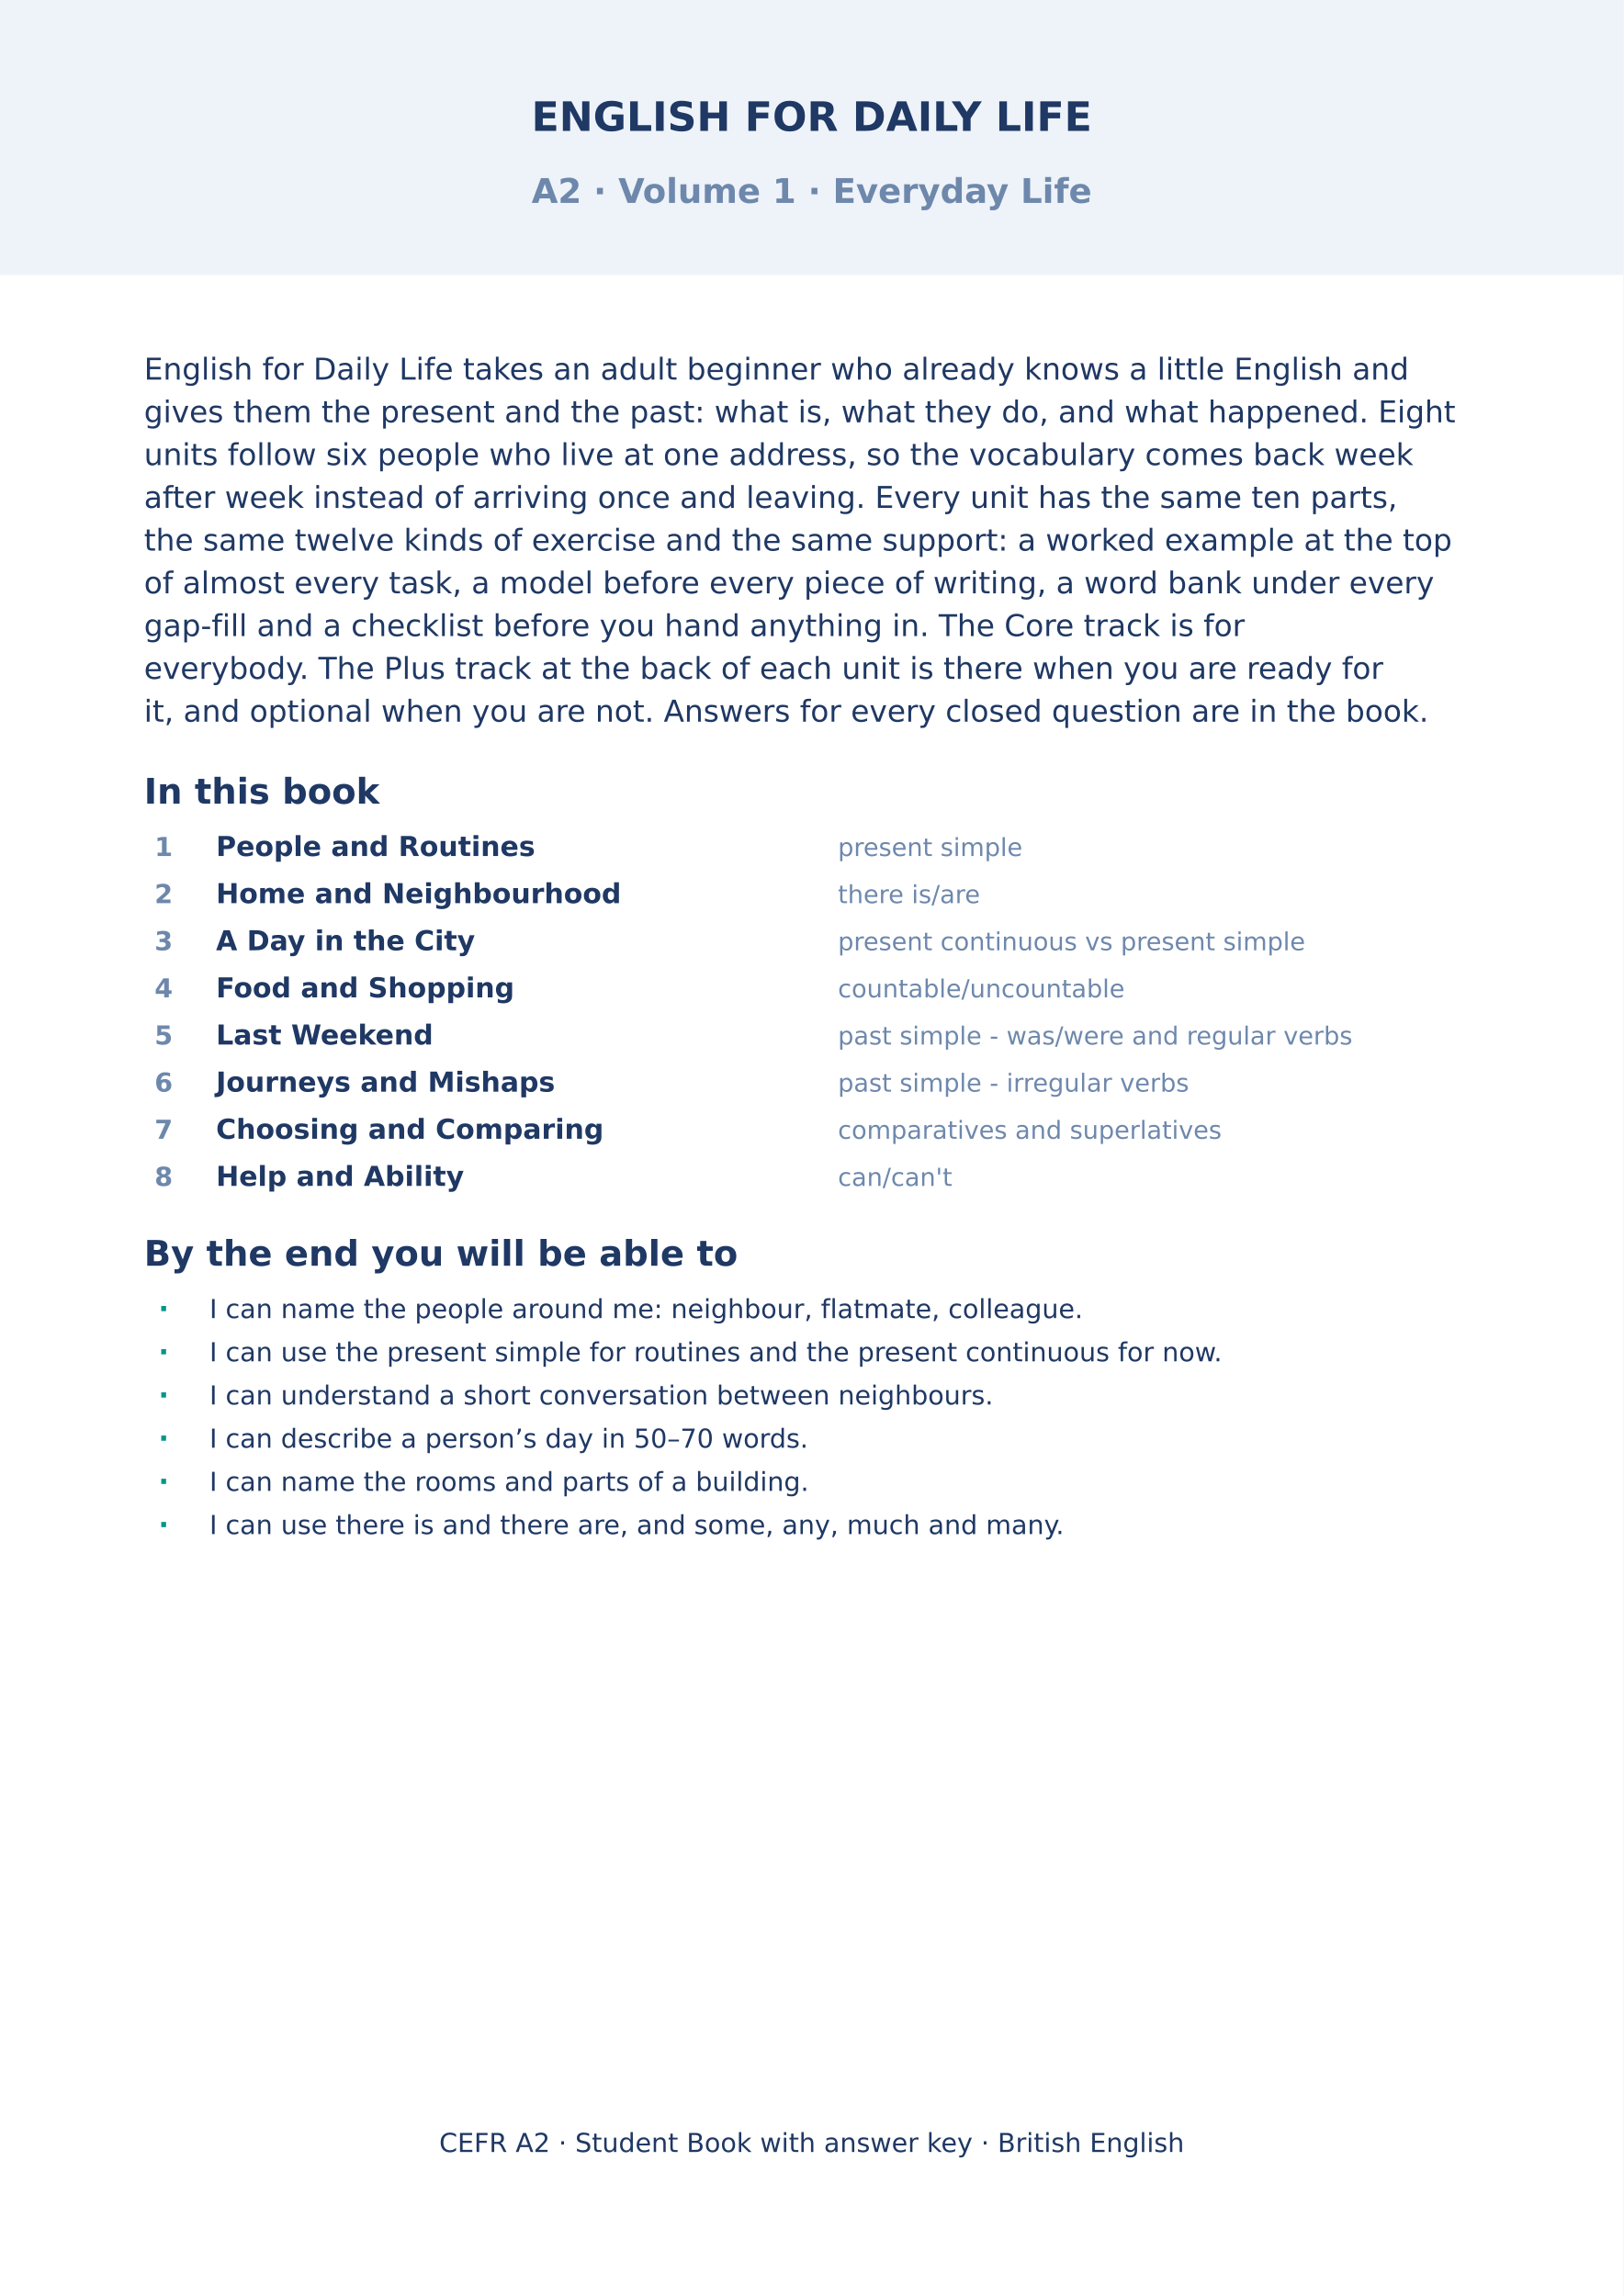
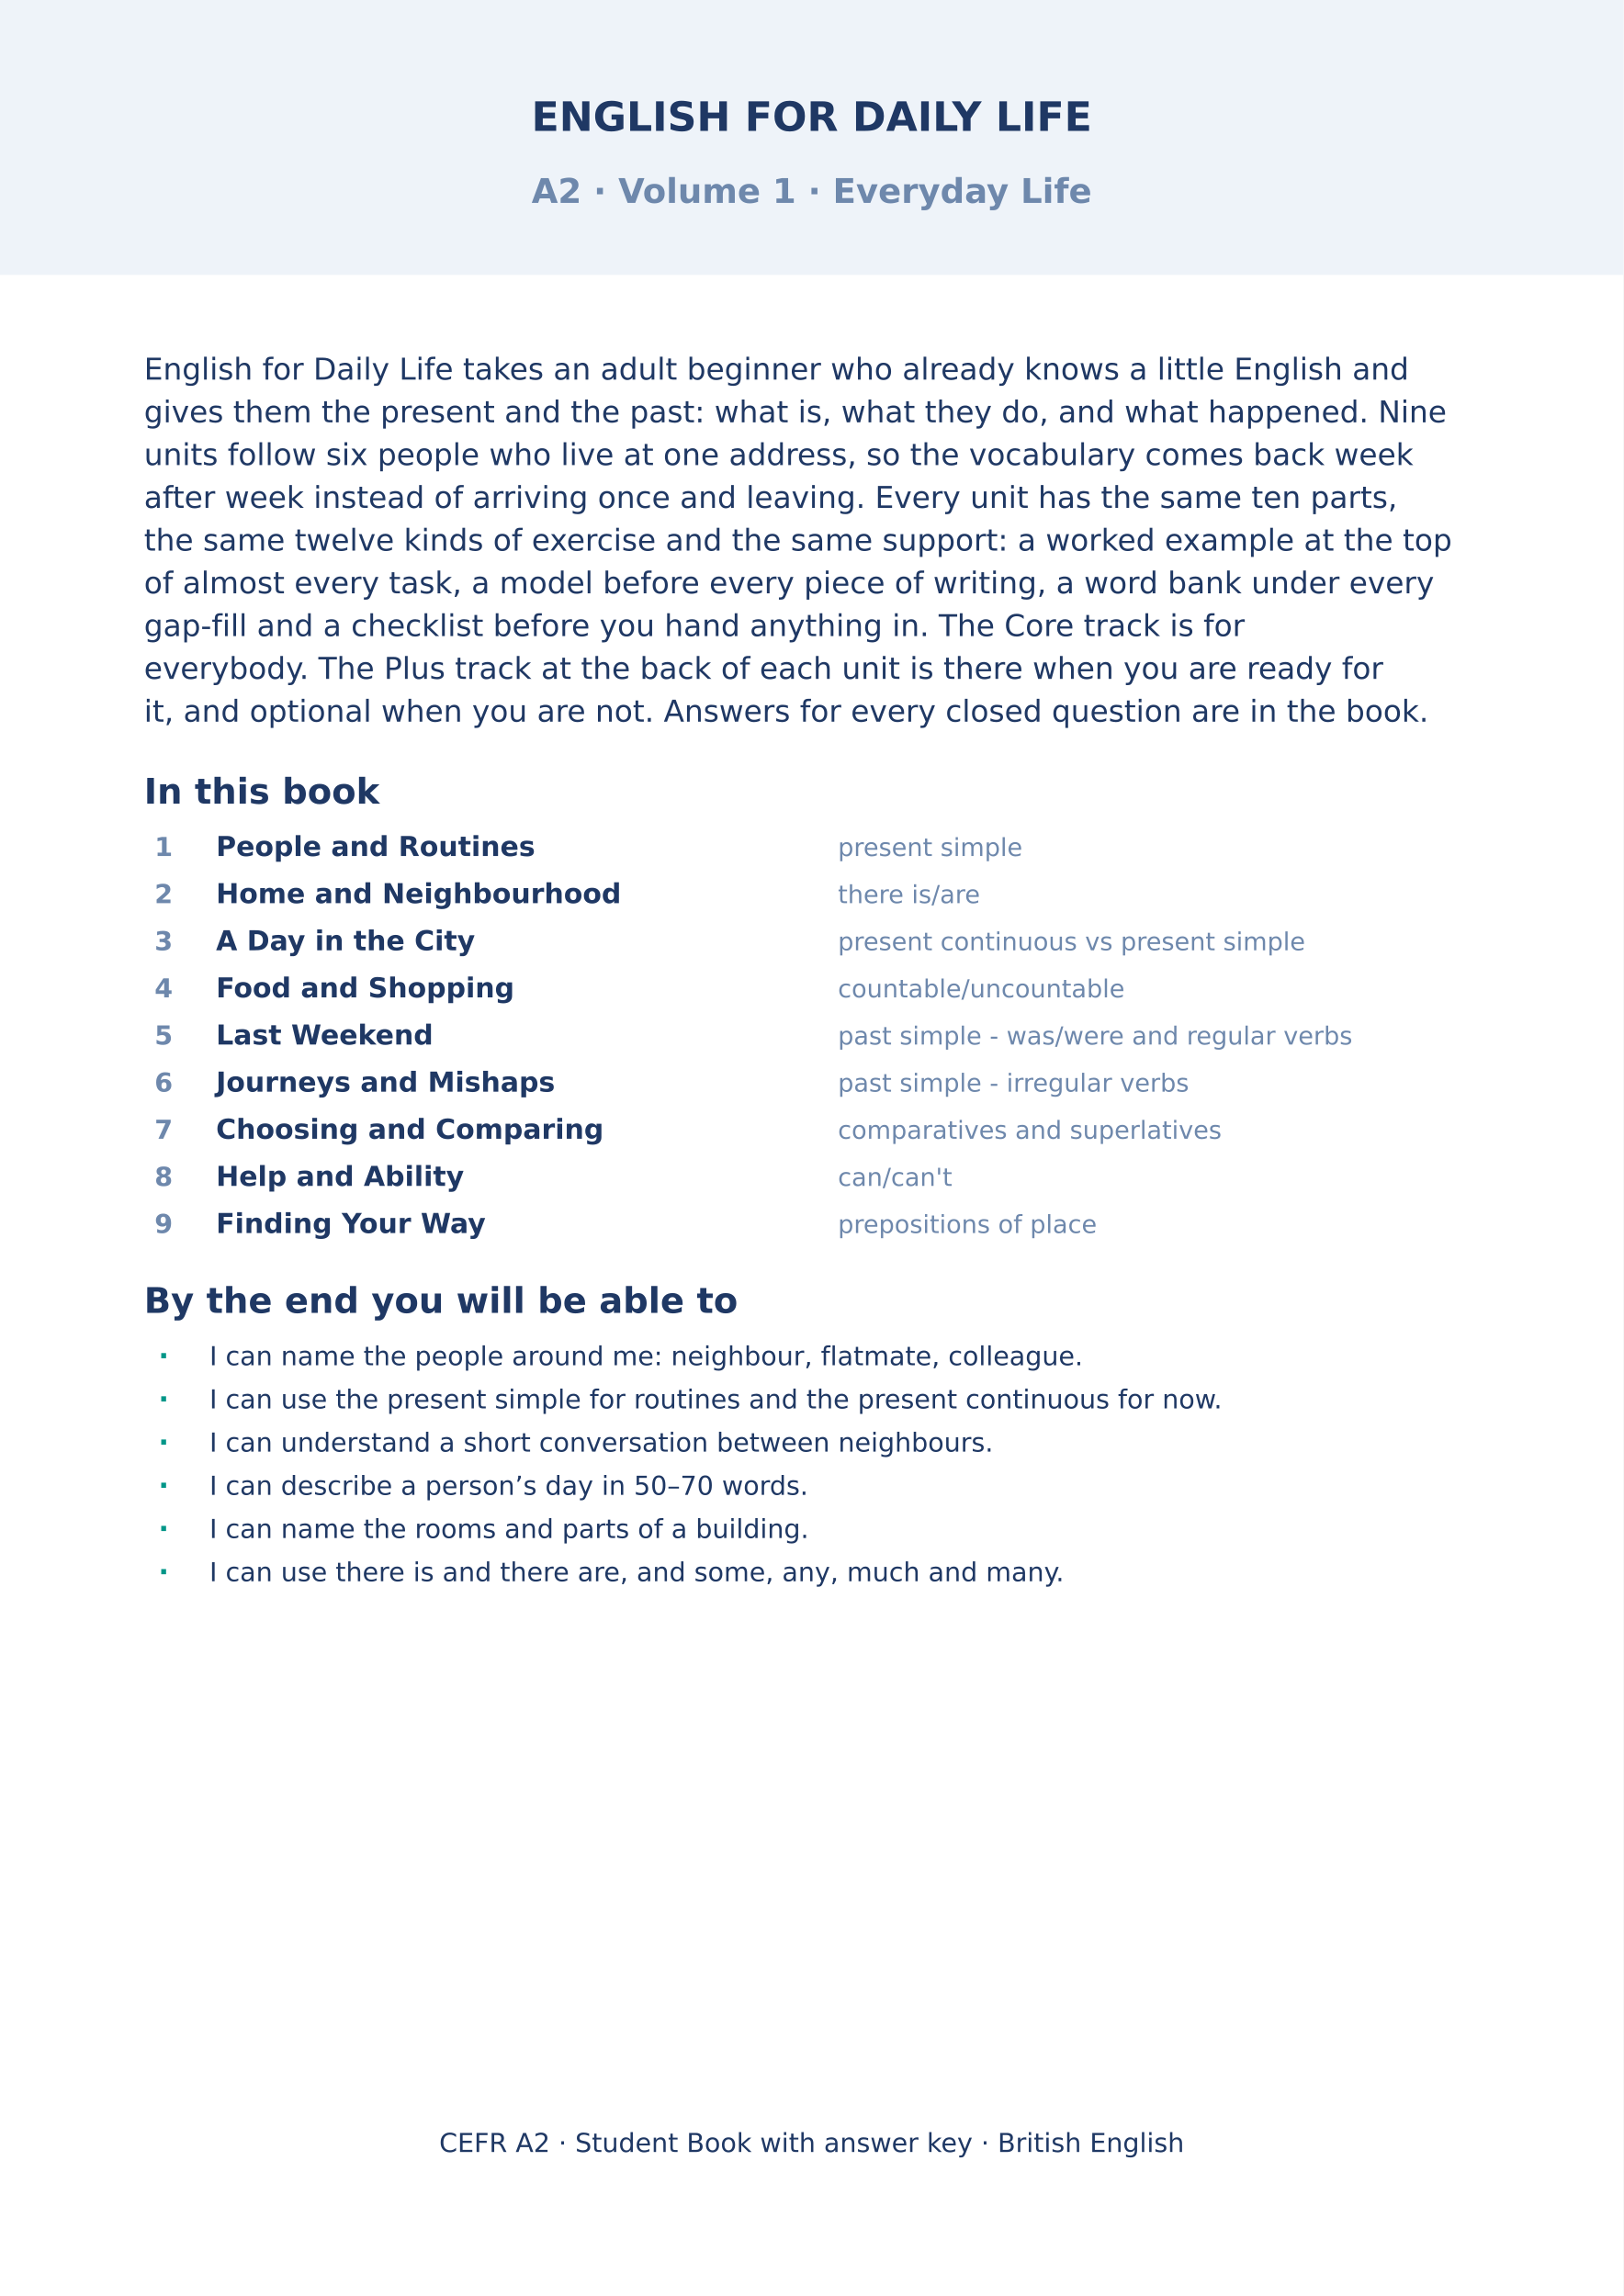
<svg xmlns="http://www.w3.org/2000/svg" width="2480" height="3508" viewBox="0 0 2480 3508">
  <rect width="2480" height="3508" fill="#FFFFFF" />
  <rect x="0.0" y="0.0" width="2480.0" height="420.0" rx="0" fill="#EEF3F9" stroke="#EEF3F9" stroke-width="0" />
  <text x="1240.0" y="200.0" font-family="DejaVu Sans" font-size="62" font-weight="bold" fill="#1F3864" text-anchor="middle">ENGLISH FOR DAILY LIFE</text>
  <text x="1240.0" y="310.0" font-family="DejaVu Sans" font-size="52" font-weight="bold" fill="#6E88AC" text-anchor="middle">A2 · Volume 1 · Everyday Life</text>
  <text x="220.0" y="580.0" font-family="DejaVu Sans" font-size="46" font-weight="normal" fill="#1F3864" text-anchor="start">English for Daily Life takes an adult beginner who already knows a little English and</text>
-   <text x="220.0" y="645.3" font-family="DejaVu Sans" font-size="46" font-weight="normal" fill="#1F3864" text-anchor="start">gives them the present and the past: what is, what they do, and what happened. Eight</text>
+   <text x="220.0" y="645.3" font-family="DejaVu Sans" font-size="46" font-weight="normal" fill="#1F3864" text-anchor="start">gives them the present and the past: what is, what they do, and what happened. Nine</text>
  <text x="220.0" y="710.6" font-family="DejaVu Sans" font-size="46" font-weight="normal" fill="#1F3864" text-anchor="start">units follow six people who live at one address, so the vocabulary comes back week</text>
  <text x="220.0" y="776.0" font-family="DejaVu Sans" font-size="46" font-weight="normal" fill="#1F3864" text-anchor="start">after week instead of arriving once and leaving. Every unit has the same ten parts,</text>
  <text x="220.0" y="841.3" font-family="DejaVu Sans" font-size="46" font-weight="normal" fill="#1F3864" text-anchor="start">the same twelve kinds of exercise and the same support: a worked example at the top</text>
  <text x="220.0" y="906.6" font-family="DejaVu Sans" font-size="46" font-weight="normal" fill="#1F3864" text-anchor="start">of almost every task, a model before every piece of writing, a word bank under every</text>
  <text x="220.0" y="971.9" font-family="DejaVu Sans" font-size="46" font-weight="normal" fill="#1F3864" text-anchor="start">gap-fill and a checklist before you hand anything in. The Core track is for</text>
  <text x="220.0" y="1037.2" font-family="DejaVu Sans" font-size="46" font-weight="normal" fill="#1F3864" text-anchor="start">everybody. The Plus track at the back of each unit is there when you are ready for</text>
  <text x="220.0" y="1102.6" font-family="DejaVu Sans" font-size="46" font-weight="normal" fill="#1F3864" text-anchor="start">it, and optional when you are not. Answers for every closed question are in the book.</text>
  <text x="220.0" y="1227.9" font-family="DejaVu Sans" font-size="54" font-weight="bold" fill="#1F3864" text-anchor="start">In this book</text>
  <text x="250.0" y="1307.9" font-family="DejaVu Sans" font-size="40" font-weight="bold" fill="#6E88AC" text-anchor="middle">1</text>
  <text x="330.0" y="1307.9" font-family="DejaVu Sans" font-size="42" font-weight="bold" fill="#1F3864" text-anchor="start">People and Routines</text>
  <text x="1280.0" y="1307.9" font-family="DejaVu Sans" font-size="38" font-weight="normal" fill="#6E88AC" text-anchor="start">present simple</text>
  <text x="250.0" y="1379.9" font-family="DejaVu Sans" font-size="40" font-weight="bold" fill="#6E88AC" text-anchor="middle">2</text>
  <text x="330.0" y="1379.9" font-family="DejaVu Sans" font-size="42" font-weight="bold" fill="#1F3864" text-anchor="start">Home and Neighbourhood</text>
  <text x="1280.0" y="1379.9" font-family="DejaVu Sans" font-size="38" font-weight="normal" fill="#6E88AC" text-anchor="start">there is/are</text>
  <text x="250.0" y="1451.9" font-family="DejaVu Sans" font-size="40" font-weight="bold" fill="#6E88AC" text-anchor="middle">3</text>
  <text x="330.0" y="1451.9" font-family="DejaVu Sans" font-size="42" font-weight="bold" fill="#1F3864" text-anchor="start">A Day in the City</text>
  <text x="1280.0" y="1451.9" font-family="DejaVu Sans" font-size="38" font-weight="normal" fill="#6E88AC" text-anchor="start">present continuous vs present simple</text>
  <text x="250.0" y="1523.9" font-family="DejaVu Sans" font-size="40" font-weight="bold" fill="#6E88AC" text-anchor="middle">4</text>
  <text x="330.0" y="1523.9" font-family="DejaVu Sans" font-size="42" font-weight="bold" fill="#1F3864" text-anchor="start">Food and Shopping</text>
  <text x="1280.0" y="1523.9" font-family="DejaVu Sans" font-size="38" font-weight="normal" fill="#6E88AC" text-anchor="start">countable/uncountable</text>
  <text x="250.0" y="1595.9" font-family="DejaVu Sans" font-size="40" font-weight="bold" fill="#6E88AC" text-anchor="middle">5</text>
  <text x="330.0" y="1595.9" font-family="DejaVu Sans" font-size="42" font-weight="bold" fill="#1F3864" text-anchor="start">Last Weekend</text>
  <text x="1280.0" y="1595.9" font-family="DejaVu Sans" font-size="38" font-weight="normal" fill="#6E88AC" text-anchor="start">past simple - was/were and regular verbs</text>
  <text x="250.0" y="1667.9" font-family="DejaVu Sans" font-size="40" font-weight="bold" fill="#6E88AC" text-anchor="middle">6</text>
  <text x="330.0" y="1667.9" font-family="DejaVu Sans" font-size="42" font-weight="bold" fill="#1F3864" text-anchor="start">Journeys and Mishaps</text>
  <text x="1280.0" y="1667.9" font-family="DejaVu Sans" font-size="38" font-weight="normal" fill="#6E88AC" text-anchor="start">past simple - irregular verbs</text>
  <text x="250.0" y="1739.9" font-family="DejaVu Sans" font-size="40" font-weight="bold" fill="#6E88AC" text-anchor="middle">7</text>
  <text x="330.0" y="1739.9" font-family="DejaVu Sans" font-size="42" font-weight="bold" fill="#1F3864" text-anchor="start">Choosing and Comparing</text>
  <text x="1280.0" y="1739.9" font-family="DejaVu Sans" font-size="38" font-weight="normal" fill="#6E88AC" text-anchor="start">comparatives and superlatives</text>
  <text x="250.0" y="1811.9" font-family="DejaVu Sans" font-size="40" font-weight="bold" fill="#6E88AC" text-anchor="middle">8</text>
  <text x="330.0" y="1811.9" font-family="DejaVu Sans" font-size="42" font-weight="bold" fill="#1F3864" text-anchor="start">Help and Ability</text>
  <text x="1280.0" y="1811.9" font-family="DejaVu Sans" font-size="38" font-weight="normal" fill="#6E88AC" text-anchor="start">can/can't</text>
-   <text x="220.0" y="1933.9" font-family="DejaVu Sans" font-size="54" font-weight="bold" fill="#1F3864" text-anchor="start">By the end you will be able to</text>
-   <text x="250.0" y="2013.9" font-family="DejaVu Sans" font-size="42" font-weight="bold" fill="#009688" text-anchor="middle">·</text>
-   <text x="320.0" y="2013.9" font-family="DejaVu Sans" font-size="40" font-weight="normal" fill="#1F3864" text-anchor="start">I can name the people around me: neighbour, flatmate, colleague.</text>
-   <text x="250.0" y="2079.9" font-family="DejaVu Sans" font-size="42" font-weight="bold" fill="#009688" text-anchor="middle">·</text>
-   <text x="320.0" y="2079.9" font-family="DejaVu Sans" font-size="40" font-weight="normal" fill="#1F3864" text-anchor="start">I can use the present simple for routines and the present continuous for now.</text>
-   <text x="250.0" y="2145.9" font-family="DejaVu Sans" font-size="42" font-weight="bold" fill="#009688" text-anchor="middle">·</text>
-   <text x="320.0" y="2145.9" font-family="DejaVu Sans" font-size="40" font-weight="normal" fill="#1F3864" text-anchor="start">I can understand a short conversation between neighbours.</text>
-   <text x="250.0" y="2211.9" font-family="DejaVu Sans" font-size="42" font-weight="bold" fill="#009688" text-anchor="middle">·</text>
-   <text x="320.0" y="2211.9" font-family="DejaVu Sans" font-size="40" font-weight="normal" fill="#1F3864" text-anchor="start">I can describe a person’s day in 50–70 words.</text>
-   <text x="250.0" y="2277.9" font-family="DejaVu Sans" font-size="42" font-weight="bold" fill="#009688" text-anchor="middle">·</text>
-   <text x="320.0" y="2277.9" font-family="DejaVu Sans" font-size="40" font-weight="normal" fill="#1F3864" text-anchor="start">I can name the rooms and parts of a building.</text>
-   <text x="250.0" y="2343.9" font-family="DejaVu Sans" font-size="42" font-weight="bold" fill="#009688" text-anchor="middle">·</text>
-   <text x="320.0" y="2343.9" font-family="DejaVu Sans" font-size="40" font-weight="normal" fill="#1F3864" text-anchor="start">I can use there is and there are, and some, any, much and many.</text>
+   <text x="250.0" y="1883.9" font-family="DejaVu Sans" font-size="40" font-weight="bold" fill="#6E88AC" text-anchor="middle">9</text>
+   <text x="330.0" y="1883.9" font-family="DejaVu Sans" font-size="42" font-weight="bold" fill="#1F3864" text-anchor="start">Finding Your Way</text>
+   <text x="1280.0" y="1883.9" font-family="DejaVu Sans" font-size="38" font-weight="normal" fill="#6E88AC" text-anchor="start">prepositions of place</text>
+   <text x="220.0" y="2005.9" font-family="DejaVu Sans" font-size="54" font-weight="bold" fill="#1F3864" text-anchor="start">By the end you will be able to</text>
+   <text x="250.0" y="2085.9" font-family="DejaVu Sans" font-size="42" font-weight="bold" fill="#009688" text-anchor="middle">·</text>
+   <text x="320.0" y="2085.9" font-family="DejaVu Sans" font-size="40" font-weight="normal" fill="#1F3864" text-anchor="start">I can name the people around me: neighbour, flatmate, colleague.</text>
+   <text x="250.0" y="2151.9" font-family="DejaVu Sans" font-size="42" font-weight="bold" fill="#009688" text-anchor="middle">·</text>
+   <text x="320.0" y="2151.9" font-family="DejaVu Sans" font-size="40" font-weight="normal" fill="#1F3864" text-anchor="start">I can use the present simple for routines and the present continuous for now.</text>
+   <text x="250.0" y="2217.9" font-family="DejaVu Sans" font-size="42" font-weight="bold" fill="#009688" text-anchor="middle">·</text>
+   <text x="320.0" y="2217.9" font-family="DejaVu Sans" font-size="40" font-weight="normal" fill="#1F3864" text-anchor="start">I can understand a short conversation between neighbours.</text>
+   <text x="250.0" y="2283.9" font-family="DejaVu Sans" font-size="42" font-weight="bold" fill="#009688" text-anchor="middle">·</text>
+   <text x="320.0" y="2283.9" font-family="DejaVu Sans" font-size="40" font-weight="normal" fill="#1F3864" text-anchor="start">I can describe a person’s day in 50–70 words.</text>
+   <text x="250.0" y="2349.9" font-family="DejaVu Sans" font-size="42" font-weight="bold" fill="#009688" text-anchor="middle">·</text>
+   <text x="320.0" y="2349.9" font-family="DejaVu Sans" font-size="40" font-weight="normal" fill="#1F3864" text-anchor="start">I can name the rooms and parts of a building.</text>
+   <text x="250.0" y="2415.9" font-family="DejaVu Sans" font-size="42" font-weight="bold" fill="#009688" text-anchor="middle">·</text>
+   <text x="320.0" y="2415.9" font-family="DejaVu Sans" font-size="40" font-weight="normal" fill="#1F3864" text-anchor="start">I can use there is and there are, and some, any, much and many.</text>
  <text x="1240.0" y="3288.0" font-family="DejaVu Sans" font-size="40" font-weight="normal" fill="#1F3864" text-anchor="middle">CEFR A2 · Student Book with answer key · British English</text>
</svg>
